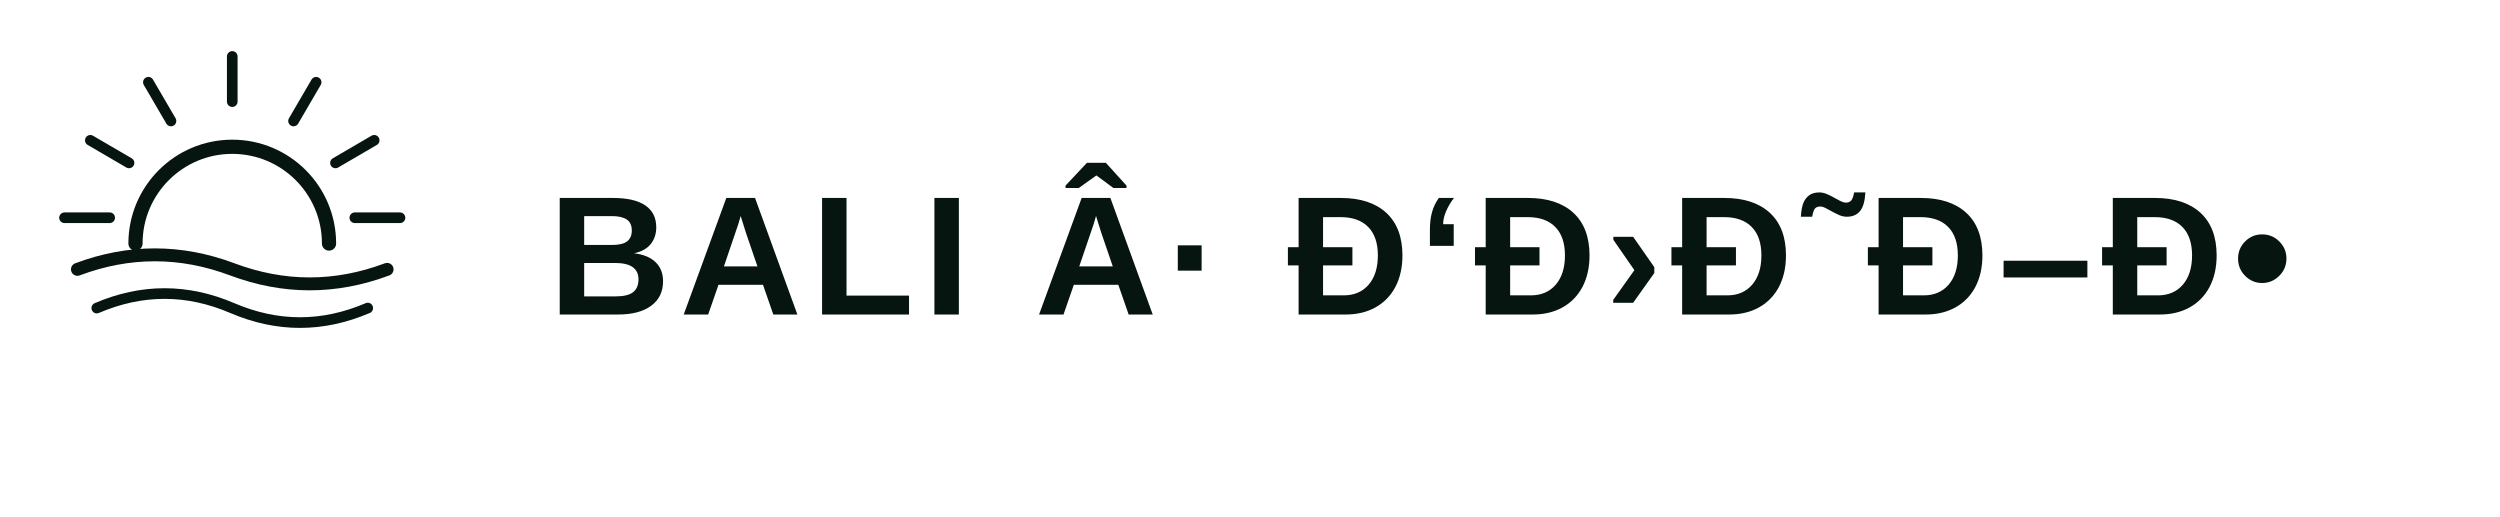
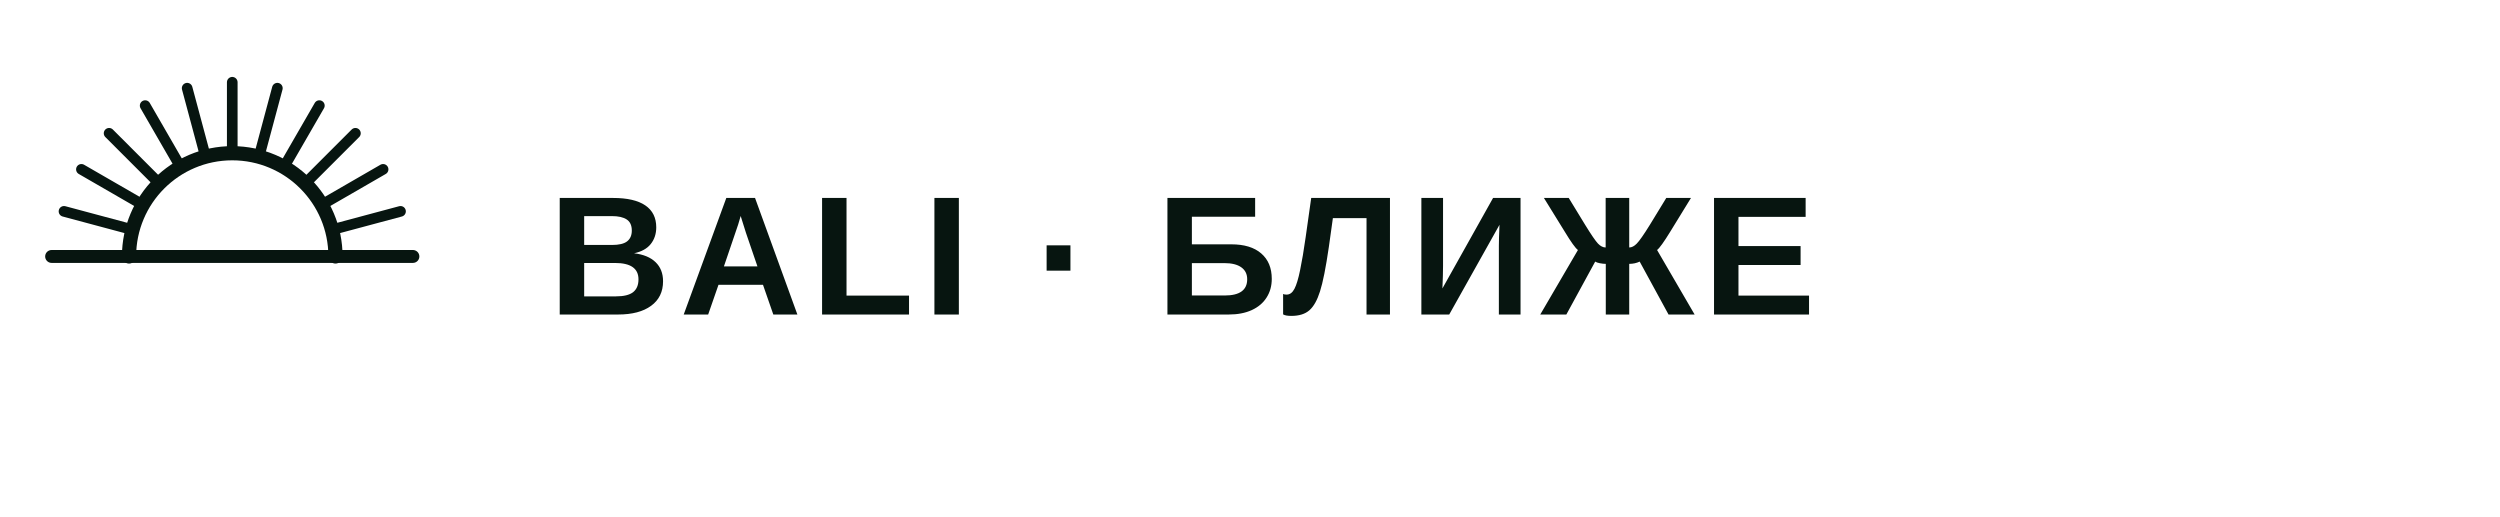
<svg xmlns="http://www.w3.org/2000/svg" viewBox="0 0 310 64">
  <g fill="none" stroke="#071510" stroke-linecap="round" stroke-linejoin="round" transform="translate(0 3) scale(.8)">
-     <path d="M21 34a15 15 0 0 1 30 0" stroke-width="2.2" />
-     <path d="M12 38c8-3 16-3 24 0s16 3 24 0" stroke-width="2" />
-     <path d="M15 44c7-3 14-3 21 0s14 3 21 0" stroke-width="1.65" />
-     <path d="M36 5v7M23 9l3.5 6M49 9l-3.5 6M14 18l6 3.5M58 18l-6 3.5M10 30h7M62 30h-7" stroke-width="1.65" />
+     <path d="M20 36a16 16 0 0 1 32 0" stroke-width="2.2" />
+     <path d="M8 36h56" stroke-width="2" />
+     <path d="M19.58 31.6 9.92 29.01M21.28 27.5 12.62 22.5M23.98 23.98 16.91 16.91M27.5 21.28 22.5 12.62M31.6 19.58 29.01 9.92M36 19V9M40.4 19.58 42.99 9.92M44.5 21.28 49.5 12.62M48.02 23.98 55.09 16.91M50.72 27.5 59.38 22.5M52.42 31.6 62.08 29.01" stroke-width="1.65" />
  </g>
-   <text x="68" y="39" fill="#071510" font-family="Manrope,Arial,sans-serif" font-size="21" font-weight="800" letter-spacing="1.1">BALI Â· Ð‘Ð›Ð˜Ð–Ð•</text>
+   <text x="68" y="39" fill="#071510" font-family="Manrope,Arial,sans-serif" font-size="21" font-weight="800" letter-spacing="1.1">BALI · БЛИЖЕ</text>
</svg>
